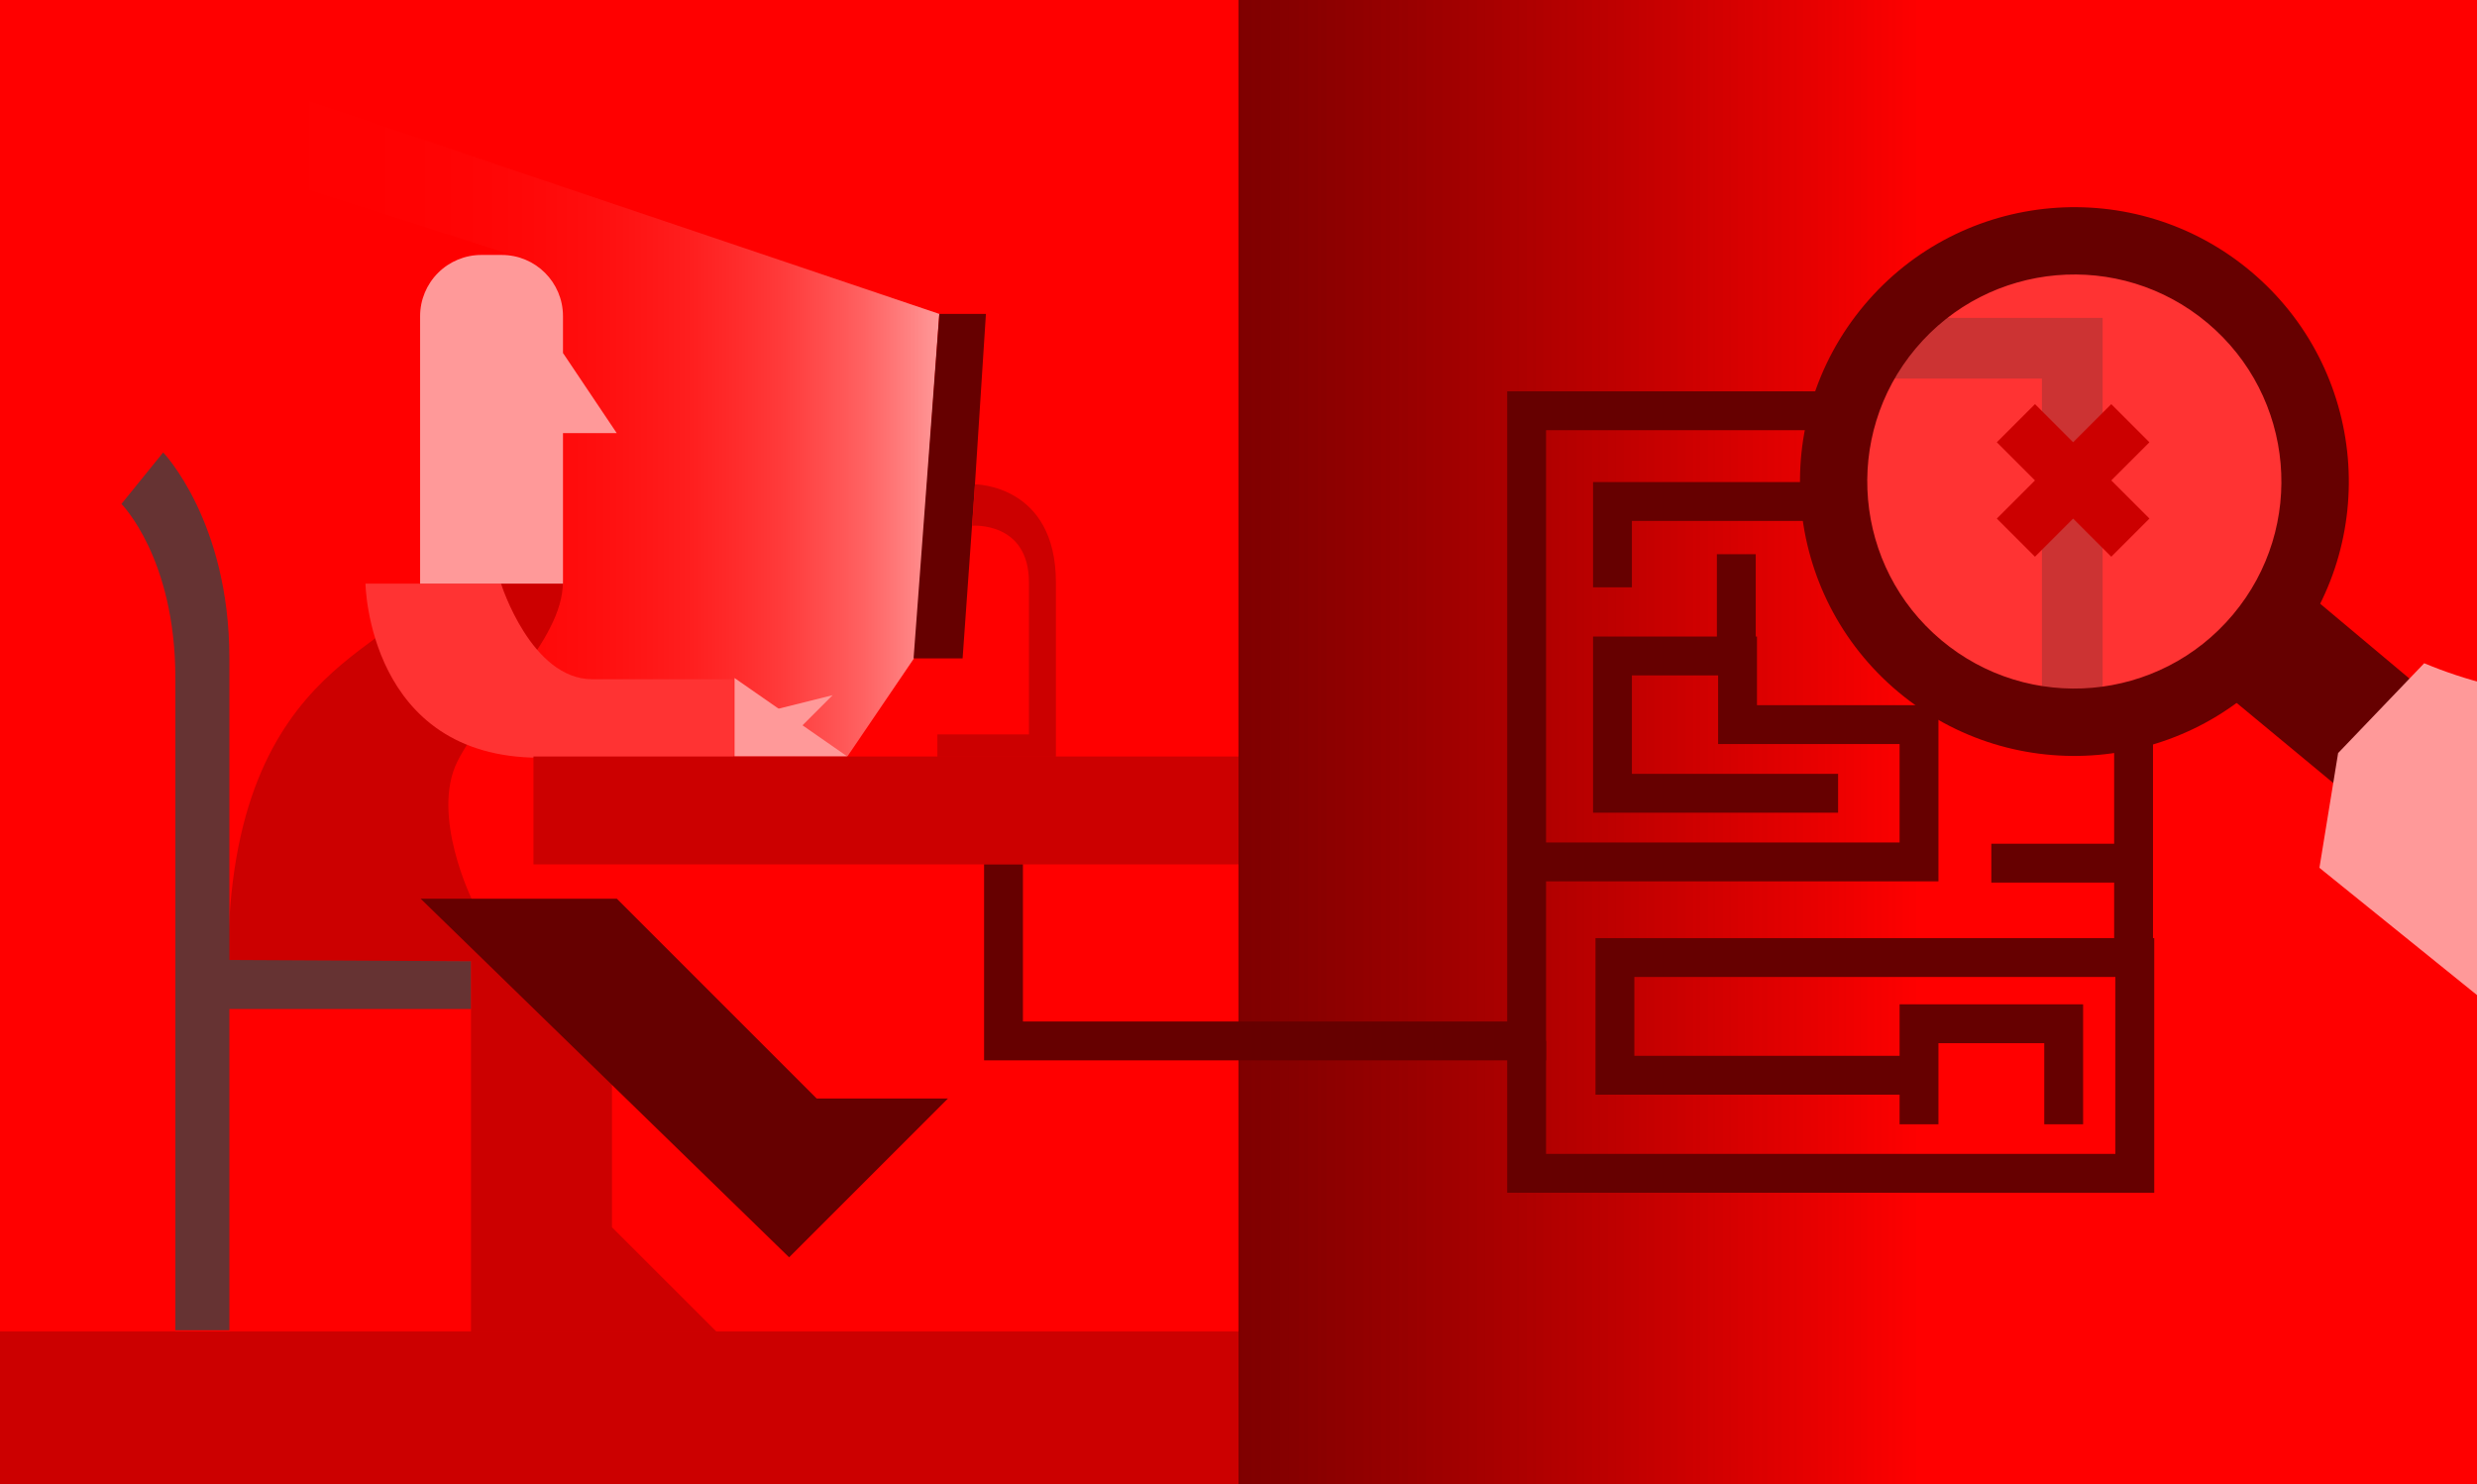
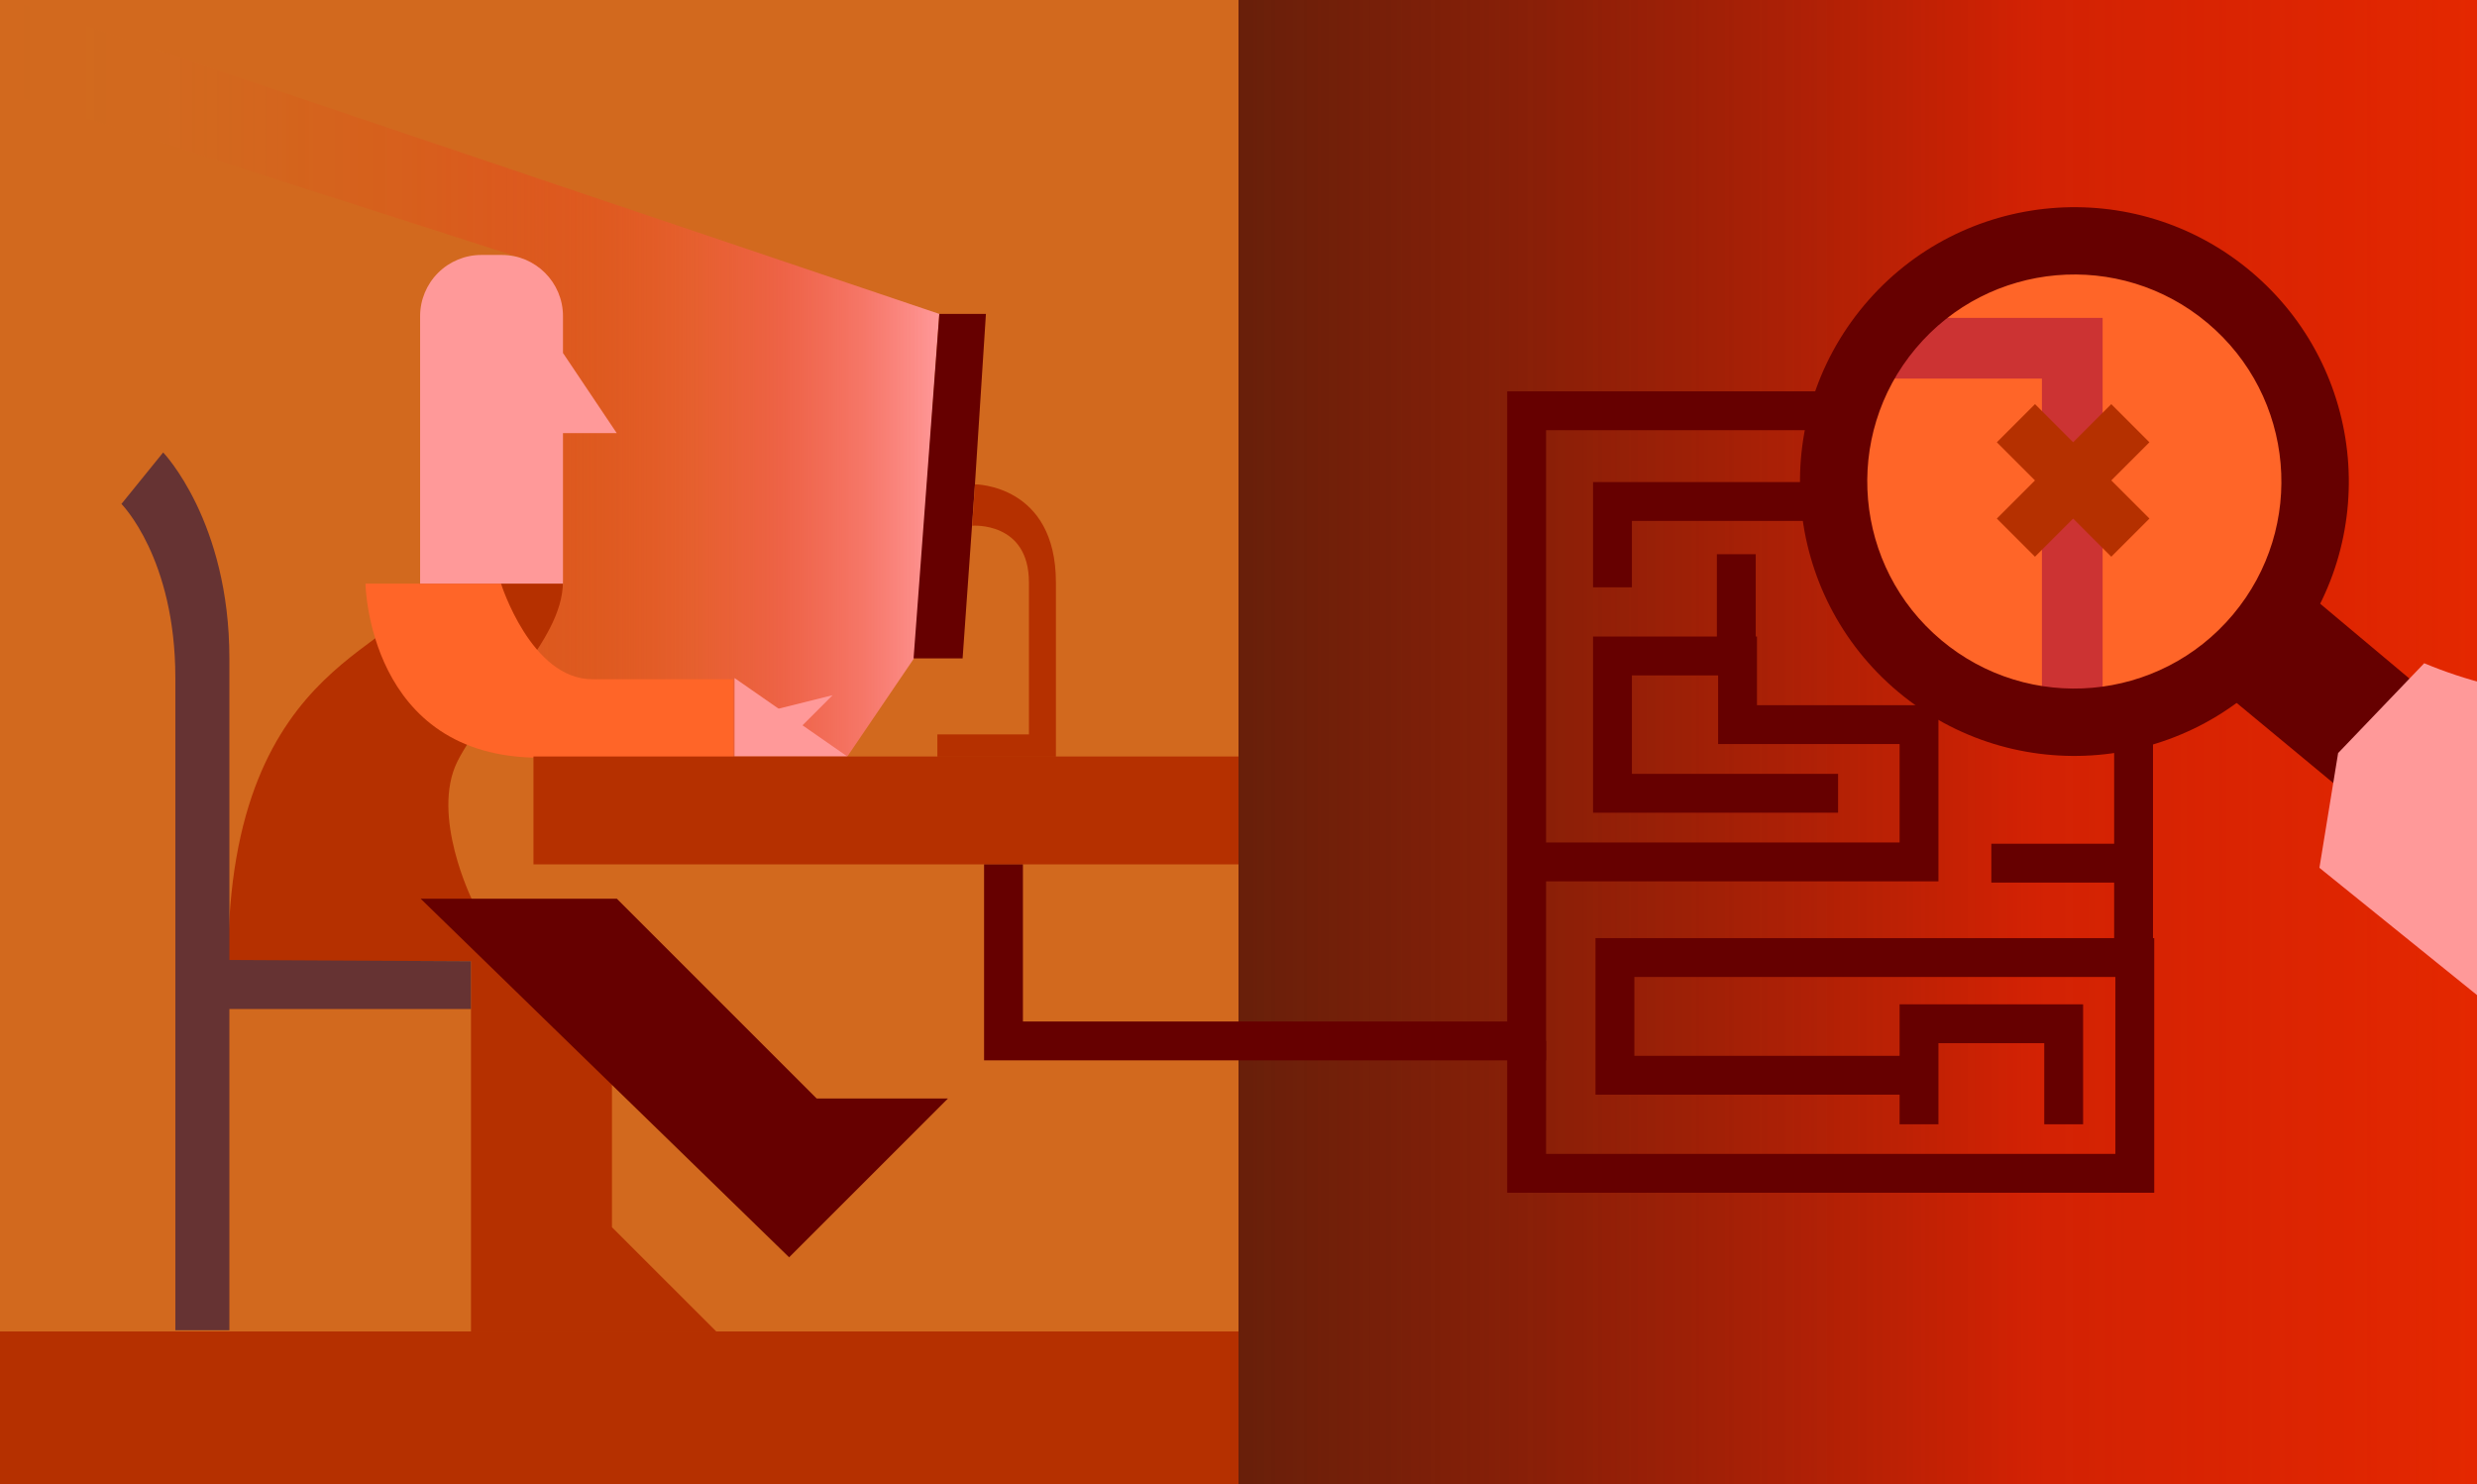
<svg xmlns="http://www.w3.org/2000/svg" viewBox="0 0 1020 611">
  <defs>
-     <style>.a2e7ef5f-04fd-493b-8d68-aa159524e035{isolation:isolate;}.f1c185dc-b92b-4656-9384-6d3bfb6bd89d{fill:red;}.f7ab484a-d029-4ae5-819e-2db6a82dfe4b{mix-blend-mode:hard-light;fill:url(#e708af74-74be-4b1a-b0db-e1499d599f54);}.a0df713b-1d7b-48f3-b93b-0f98395baff7{fill:url(#ec761f3f-6307-410f-adf9-059bc316502c);}.b1872d8b-84af-46c0-b378-40955189411d{fill:#f33;}.ee24ea5b-88d8-4a8a-8d08-f420099cd20a{fill:#600;}.add46a1f-440c-4654-a21a-46f5aaed8465{fill:#f99;}.a34e1f64-7f76-4bd3-afaf-54518874c2c6{fill:#c00;}.a5ec345f-69be-40cb-aa48-dc50aba05261{fill:#633;}.a9c77aa0-3488-4f96-9dfb-14d1bdc28fdc,.ae9ef442-3737-4619-8442-dc1f53188f7a{fill:none;stroke-miterlimit:10;}.a9c77aa0-3488-4f96-9dfb-14d1bdc28fdc{stroke:#600;stroke-width:16px;}.ae9ef442-3737-4619-8442-dc1f53188f7a{stroke:#c33;stroke-width:25px;}</style>
+     <style>.a2e7ef5f-04fd-493b-8d68-aa159524e035{isolation:isolate;}.f1c185dc-b92b-4656-9384-6d3bfb6bd89d{fill:chocolate;}.f7ab484a-d029-4ae5-819e-2db6a82dfe4b{mix-blend-mode:hard-light;fill:url(#e708af74-74be-4b1a-b0db-e1499d599f54);}.a0df713b-1d7b-48f3-b93b-0f98395baff7{fill:url(#ec761f3f-6307-410f-adf9-059bc316502c);}.b1872d8b-84af-46c0-b378-40955189411d{fill:#ff6528;}.ee24ea5b-88d8-4a8a-8d08-f420099cd20a{fill:#600;}.add46a1f-440c-4654-a21a-46f5aaed8465{fill:#f99;}.a34e1f64-7f76-4bd3-afaf-54518874c2c6{fill:#b53000;}.a5ec345f-69be-40cb-aa48-dc50aba05261{fill:#633;}.a9c77aa0-3488-4f96-9dfb-14d1bdc28fdc,.ae9ef442-3737-4619-8442-dc1f53188f7a{fill:none;stroke-miterlimit:10;}.a9c77aa0-3488-4f96-9dfb-14d1bdc28fdc{stroke:#600;stroke-width:16px;}.ae9ef442-3737-4619-8442-dc1f53188f7a{stroke:#c33;stroke-width:25px;}</style>
    <linearGradient id="e708af74-74be-4b1a-b0db-e1499d599f54" x1="510" y1="305.5" x2="1025.01" y2="305.5" gradientUnits="userSpaceOnUse">
      <stop offset="0" stop-color="#240006" stop-opacity="0.7" />
-       <stop offset="1" stop-color="#c00" />
+       <stop offset="1" stop-color="#b53000" />
    </linearGradient>
    <linearGradient id="ec761f3f-6307-410f-adf9-059bc316502c" x1="-5.01" y1="154.28" x2="386.8" y2="154.28" gradientUnits="userSpaceOnUse">
-       <stop offset="0" stop-color="red" stop-opacity="0" />
-       <stop offset="0.19" stop-color="#ff0202" stop-opacity="0.01" />
+       <stop offset="0" stop-color="chocolate" stop-opacity="0" />
+       <stop offset="0.19" stop-color="#f05136" stop-opacity="0.01" />
      <stop offset="0.32" stop-color="#ff0707" stop-opacity="0.05" />
      <stop offset="0.44" stop-color="#f11" stop-opacity="0.11" />
      <stop offset="0.54" stop-color="#ff1e1e" stop-opacity="0.2" />
-       <stop offset="0.64" stop-color="#ff2f2f" stop-opacity="0.31" />
-       <stop offset="0.74" stop-color="#ff4545" stop-opacity="0.45" />
+       <stop offset="0.64" stop-color="#f93822" stop-opacity="0.31" />
+       <stop offset="0.74" stop-color="#fe5442" stop-opacity="0.45" />
      <stop offset="0.83" stop-color="#ff5e5e" stop-opacity="0.61" />
      <stop offset="0.92" stop-color="#ff7a7a" stop-opacity="0.8" />
      <stop offset="1" stop-color="#f99" />
    </linearGradient>
  </defs>
  <g class="a2e7ef5f-04fd-493b-8d68-aa159524e035">
    <g id="b9412330-b457-429b-8c3d-9e8e8b1d2ad7" data-name="Capa 1">
      <rect class="f1c185dc-b92b-4656-9384-6d3bfb6bd89d" x="-5.01" y="-3" width="1030.02" height="617" />
      <rect class="f7ab484a-d029-4ae5-819e-2db6a82dfe4b" x="510" y="-3" width="515.01" height="617" />
      <polygon class="a0df713b-1d7b-48f3-b93b-0f98395baff7" points="386.8 129.29 376.7 270.66 348.93 311.56 217.15 311.56 217.15 107.07 -5.01 35.68 -5.01 -3 386.8 129.29" />
      <circle class="b1872d8b-84af-46c0-b378-40955189411d" cx="853.34" cy="197.95" r="93.91" />
      <polygon class="ee24ea5b-88d8-4a8a-8d08-f420099cd20a" points="919.73 288.43 1025.01 375.68 1025.01 307.01 954.07 247.51 919.73 288.43" />
      <polygon class="add46a1f-440c-4654-a21a-46f5aaed8465" points="226.78 178.39 253.97 178.39 231.84 145.39 226.78 178.39" />
      <path class="a34e1f64-7f76-4bd3-afaf-54518874c2c6" d="M172.72,240.37c0,28.27-78.77,26.25-78.77,155.51h100V548.36h101L252,505.44V370.63H194.43s-17.17-34.84-6.06-57.05,43.42-49.48,43.42-73.72S172.72,240.37,172.72,240.37Z" />
      <polygon class="ee24ea5b-88d8-4a8a-8d08-f420099cd20a" points="173.22 370.13 254.01 370.13 336.31 452.43 390.34 452.43 324.95 517.82 173.22 370.13" />
      <path class="b1872d8b-84af-46c0-b378-40955189411d" d="M172.72,240.37H150.5s1,71.69,71.7,71.69H302V279.75H243.91c-25.24,0-37.6-39.38-37.6-39.38Z" />
      <polygon class="add46a1f-440c-4654-a21a-46f5aaed8465" points="348.93 311.56 302.48 311.56 302.48 279.25 348.93 311.56" />
      <polygon class="add46a1f-440c-4654-a21a-46f5aaed8465" points="342.88 286.31 318.51 310.68 303.87 296.04 342.88 286.31" />
      <rect class="a34e1f64-7f76-4bd3-afaf-54518874c2c6" x="219.68" y="311.56" width="290.32" height="44.43" />
      <polygon class="ee24ea5b-88d8-4a8a-8d08-f420099cd20a" points="376.2 271.17 396.39 271.17 401.44 199.97 405.99 129.29 386.8 129.29 376.2 271.17" />
      <path class="a34e1f64-7f76-4bd3-afaf-54518874c2c6" d="M386,311.69v-9.22h37.7V239.86c0-25.24-23.34-23.34-23.34-23.34l1.12-17.05s33.33,0,33.33,40.39v71.83Z" />
      <path class="a5ec345f-69be-40cb-aa48-dc50aba05261" d="M94.46,395.37V271.17c0-56.55-27.27-84.83-27.27-84.83L50,207.55s22.21,22.21,22.21,71.69V547.86H94.46V415.57h99.47V395.88Z" />
      <polyline class="a9c77aa0-3488-4f96-9dfb-14d1bdc28fdc" points="413.23 355.99 413.23 428.7 628.65 428.7 628.65 169.17 749.83 169.17" />
      <polyline class="a9c77aa0-3488-4f96-9dfb-14d1bdc28fdc" points="849.8 463.03 849.8 421.63 790.23 421.63 790.23 463.03" />
      <polyline class="a9c77aa0-3488-4f96-9dfb-14d1bdc28fdc" points="790.23 442.84 665.01 442.84 665.01 394.36 879.09 394.36 879.09 483.23 628.65 483.23 628.65 428.7" />
      <polyline class="a9c77aa0-3488-4f96-9dfb-14d1bdc28fdc" points="756.9 326.71 664 326.71 664 270.16 715.5 270.16 715.5 298.43 790.23 298.43 790.23 354.98 628.65 354.98" />
      <polyline class="a9c77aa0-3488-4f96-9dfb-14d1bdc28fdc" points="746.8 206.54 664 206.54 664 241.88" />
      <path class="add46a1f-440c-4654-a21a-46f5aaed8465" d="M198.23,105h8.39a25.21,25.21,0,0,1,25.21,25.21V240.37a0,0,0,0,1,0,0H173a0,0,0,0,1,0,0V130.24A25.21,25.21,0,0,1,198.23,105Z" />
      <polyline class="ae9ef442-3737-4619-8442-dc1f53188f7a" points="774.57 143.42 853.34 143.42 853.34 298.94" />
      <rect class="a34e1f64-7f76-4bd3-afaf-54518874c2c6" x="820.37" y="186.75" width="66.65" height="22.22" transform="translate(389.95 -545.7) rotate(45)" />
      <rect class="a34e1f64-7f76-4bd3-afaf-54518874c2c6" x="820.37" y="186.75" width="66.65" height="22.22" transform="translate(1597.25 -265.88) rotate(135)" />
      <line class="a9c77aa0-3488-4f96-9dfb-14d1bdc28fdc" x1="878.58" y1="394.87" x2="878.58" y2="298.94" />
      <line class="a9c77aa0-3488-4f96-9dfb-14d1bdc28fdc" x1="820.01" y1="355.49" x2="878.58" y2="355.49" />
      <line class="a9c77aa0-3488-4f96-9dfb-14d1bdc28fdc" x1="714.99" y1="270.66" x2="714.99" y2="228.25" />
      <path class="ee24ea5b-88d8-4a8a-8d08-f420099cd20a" d="M926.82,111.74A113,113,0,1,0,940.75,271,113,113,0,0,0,926.82,111.74ZM919.5,253.13A85.27,85.27,0,1,1,909,133,85.27,85.27,0,0,1,919.5,253.13Z" />
      <path class="add46a1f-440c-4654-a21a-46f5aaed8465" d="M998.26,273.15l-35.45,37-7.7,47.26L1024,413.05l1.06-.21V282A182.47,182.47,0,0,1,998.26,273.15Z" />
      <rect class="a34e1f64-7f76-4bd3-afaf-54518874c2c6" x="-5.01" y="548.36" width="515.01" height="65.64" />
    </g>
  </g>
</svg>
